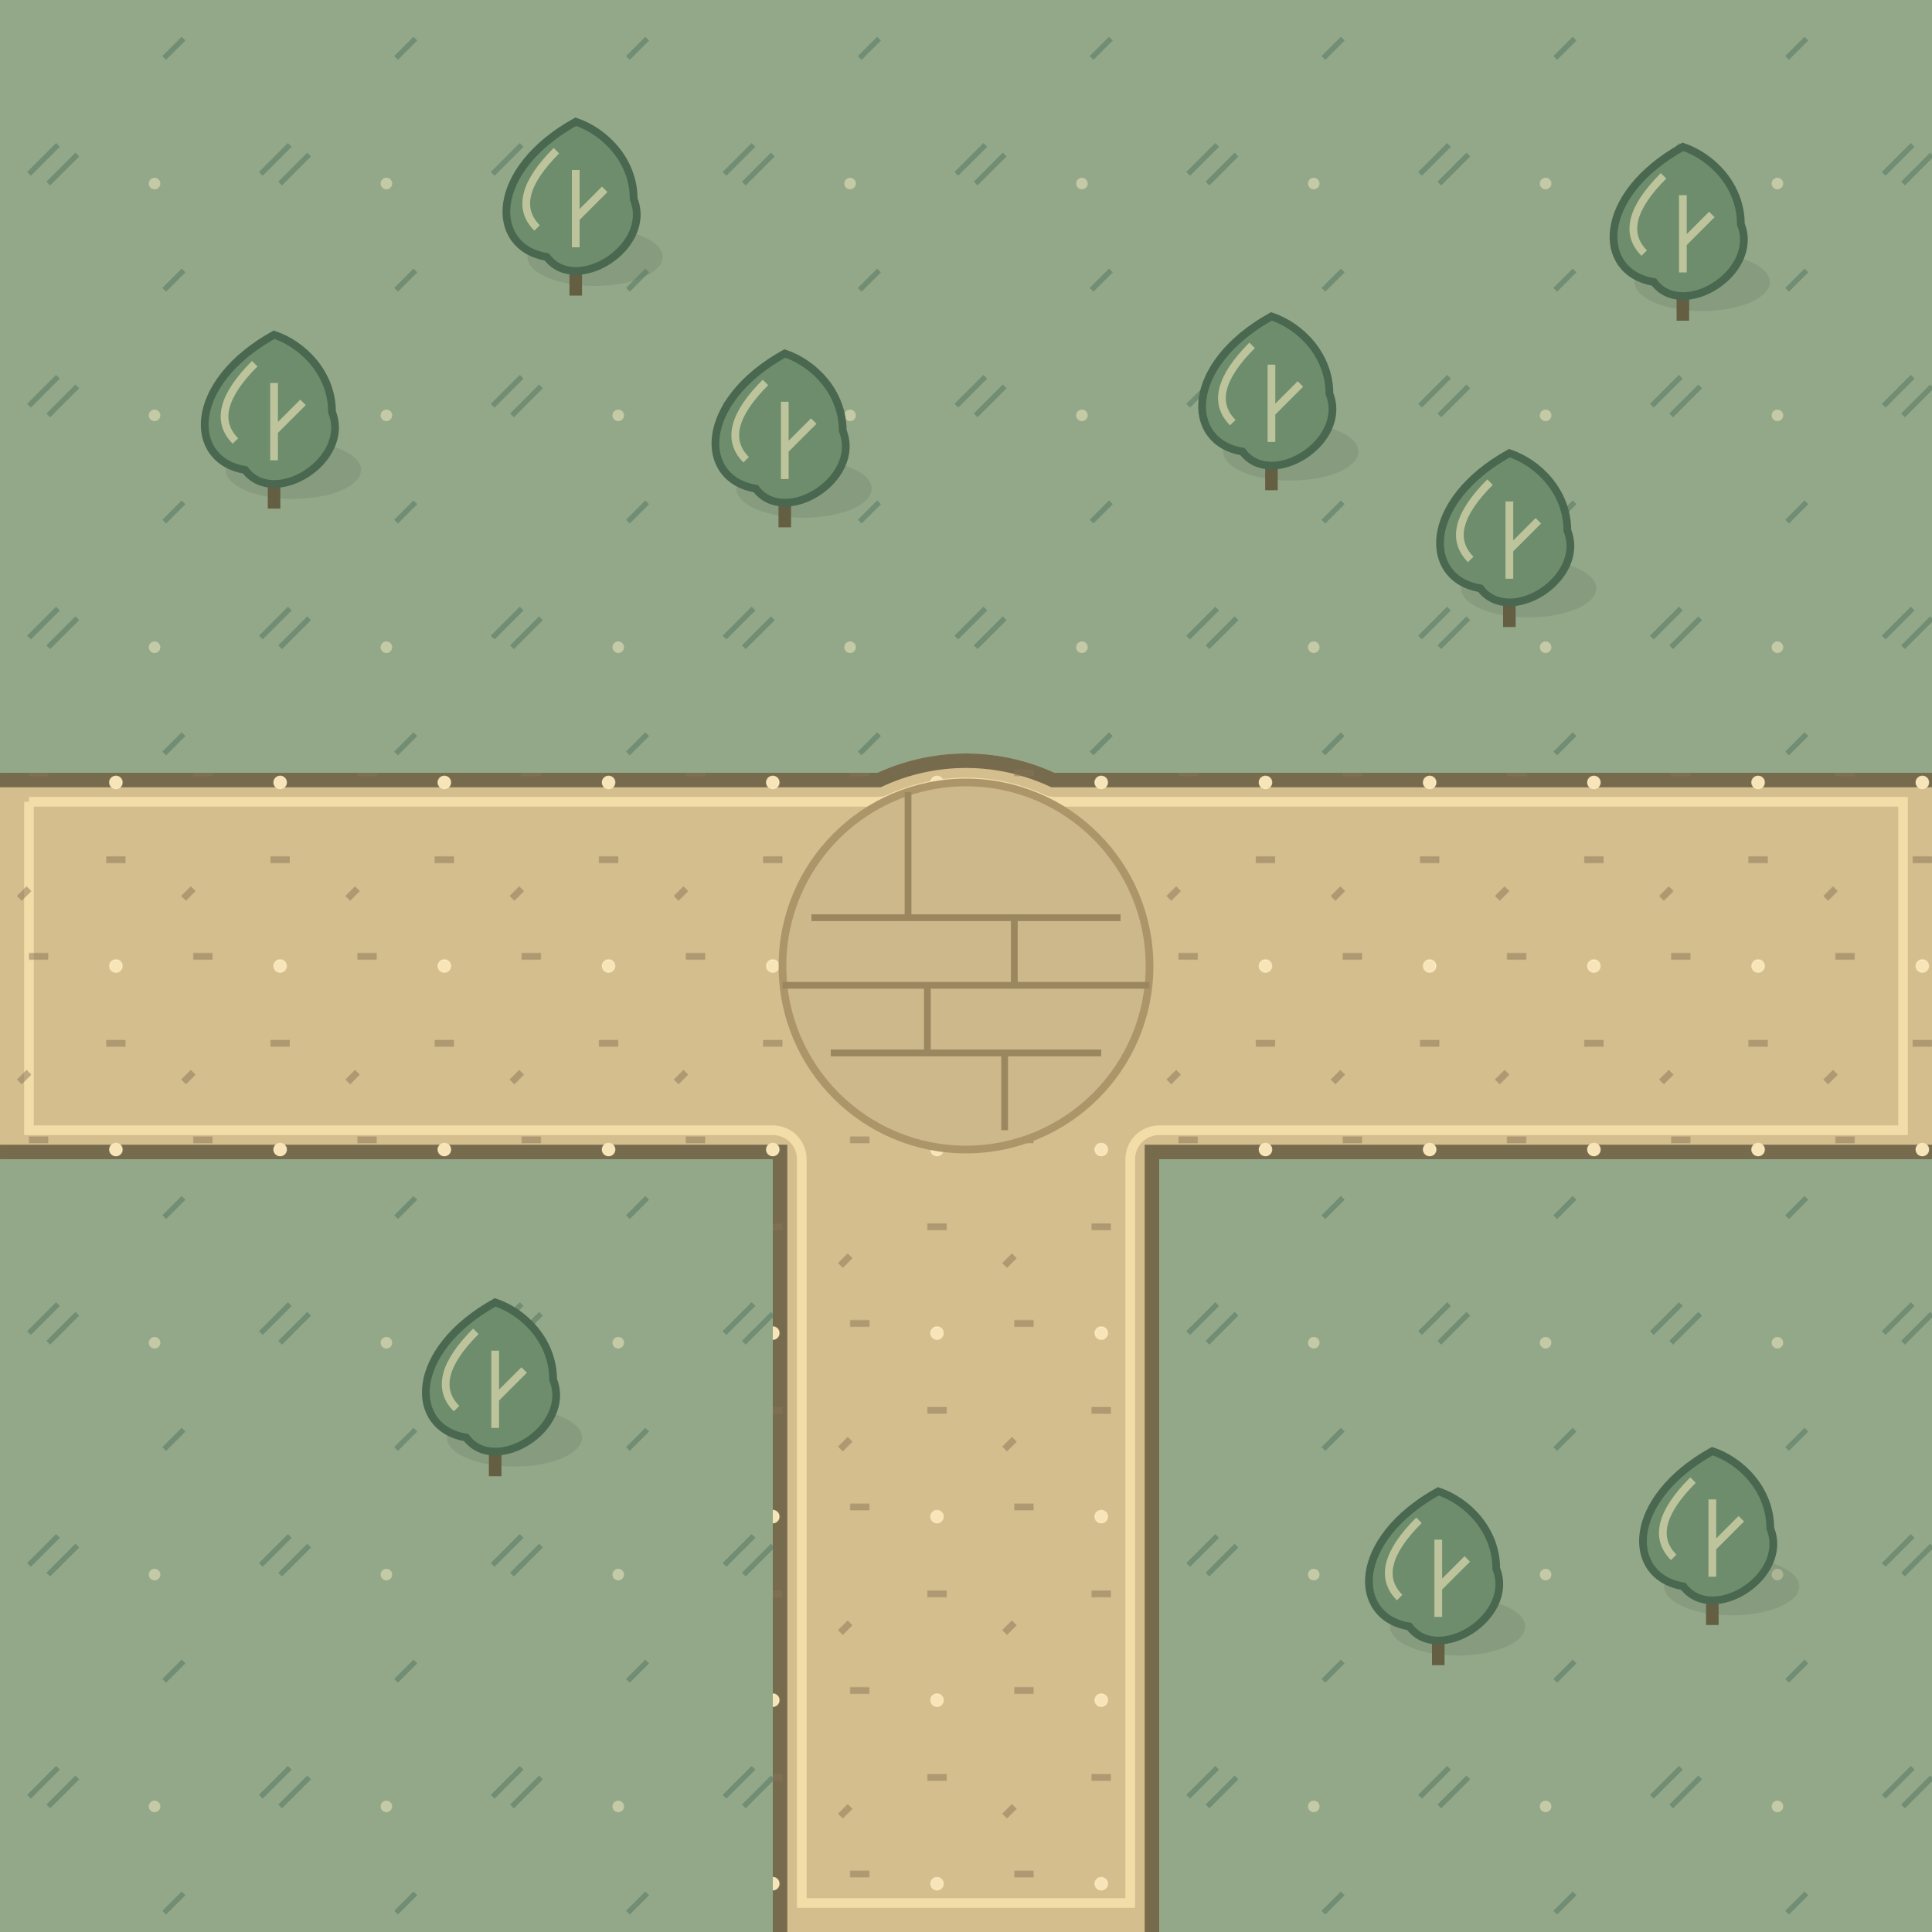
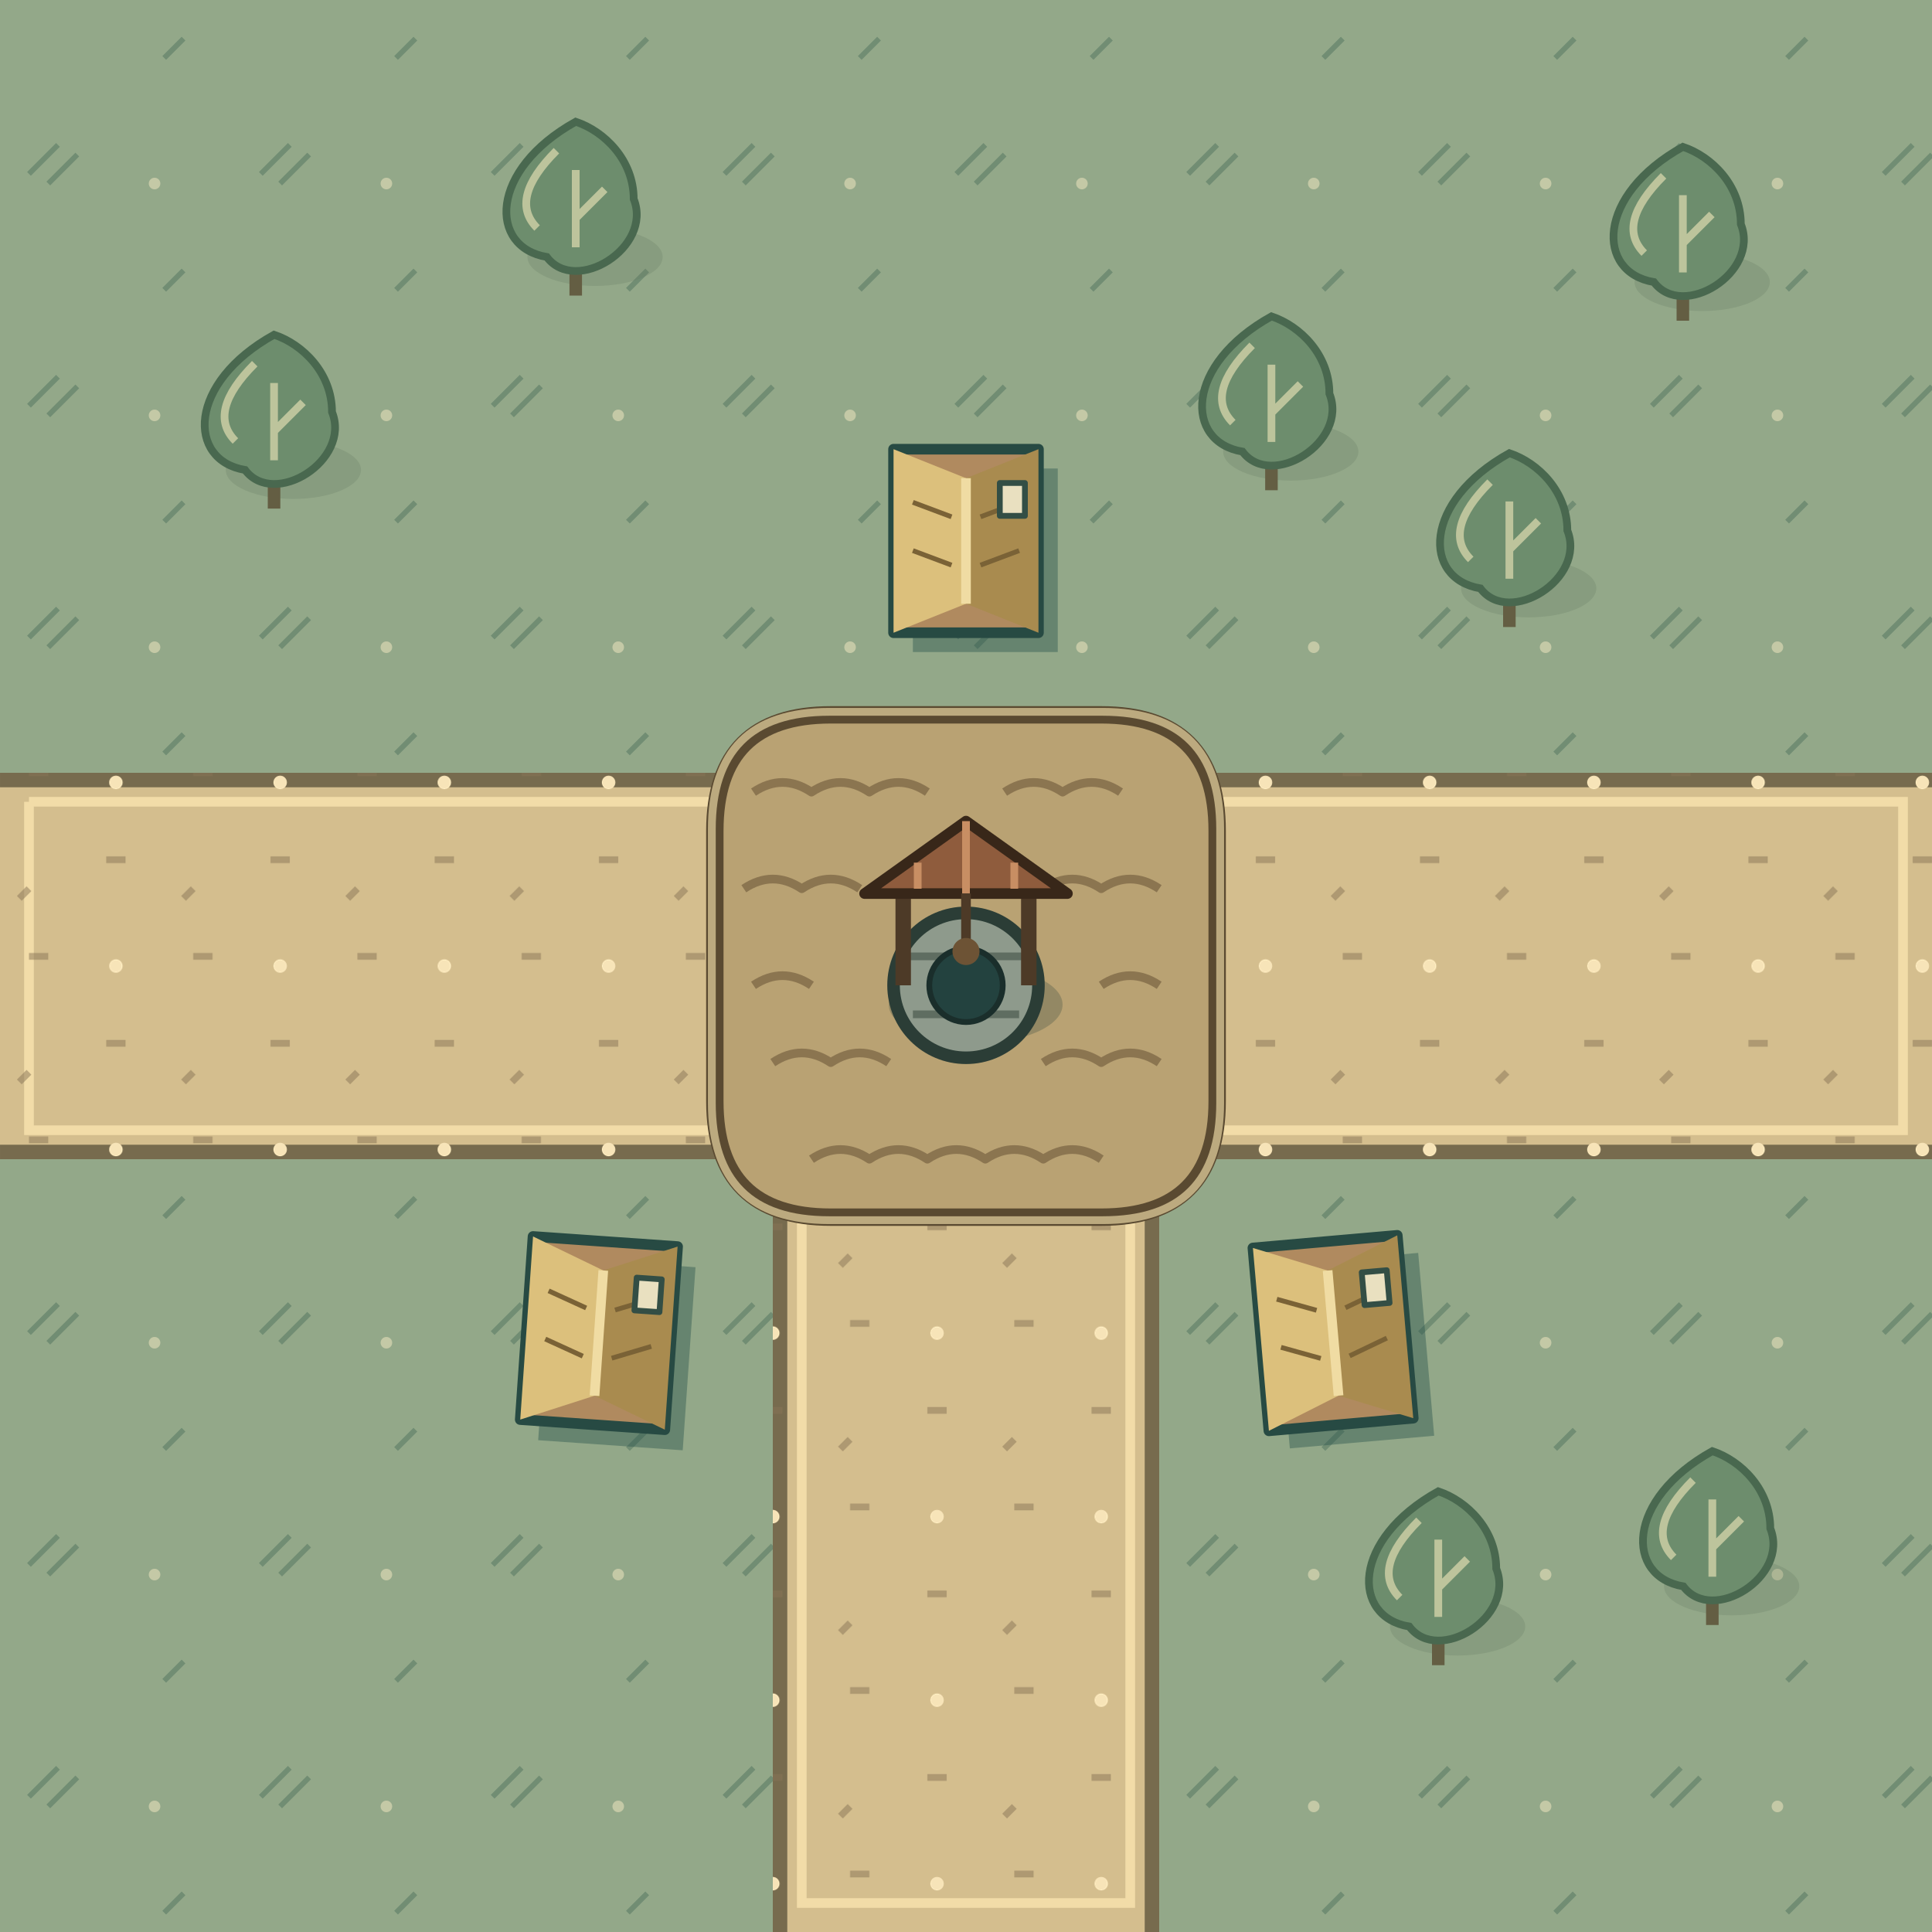
<svg xmlns="http://www.w3.org/2000/svg" width="200" height="200" viewBox="0 0 200 200">
  <defs>
    <pattern id="grass" width="24" height="24" patternUnits="userSpaceOnUse">
      <path d="M3,18 l3,-3 m-1,4 3,-3 M17,6 l2,-2" fill="none" stroke="#4f715d" stroke-width=".55" opacity=".5" />
      <circle cx="16" cy="19" r=".6" fill="#dfdab5" opacity=".65" />
    </pattern>
    <pattern id="stone" width="24" height="16" patternUnits="userSpaceOnUse">
      <path d="M0,0 H24 M0,8 H24 M12,0 V8 M0,8 V16 M24,8 V16" fill="none" stroke="#214e48" stroke-width=".55" opacity=".5" />
      <path d="M1,1 H23 M1,9 H11" stroke="#9bc1a1" stroke-width=".5" opacity=".45" />
    </pattern>
    <pattern id="hatch" width="5" height="5" patternUnits="userSpaceOnUse">
      <path d="M-1,1 L1,-1 M0,5 L5,0 M4,6 L6,4" stroke="#193e38" stroke-width=".65" opacity=".4" />
    </pattern>
    <pattern id="gravel" width="17" height="19" patternUnits="userSpaceOnUse">
      <path d="M3,4 h2 m6,9 h2 M2,17 l1,-1" stroke="#877455" stroke-width=".7" opacity=".5" />
      <circle cx="12" cy="5" r=".7" fill="#f7e4b8" />
    </pattern>
    <clipPath id="canvas">
      <rect width="200" height="200" />
    </clipPath>
    <clipPath id="road">
      <path d="M80.000,199.000 L80.000,200.000 L120.000,200.000 L120.000,199.000 L120.000,120.000 L199.000,120.000 L200.000,120.000 L200.000,80.000 L199.000,80.000 L109.165,80.000 L109.161,79.998 L108.915,79.887 L108.668,79.779 L108.419,79.675 L108.169,79.573 L107.918,79.474 L107.665,79.379 L107.412,79.286 L107.157,79.197 L106.901,79.110 L106.644,79.027 L106.386,78.947 L106.127,78.871 L105.868,78.797 L105.607,78.727 L105.346,78.659 L105.083,78.595 L104.820,78.535 L104.556,78.477 L104.292,78.423 L104.027,78.372 L103.761,78.324 L103.495,78.279 L103.228,78.238 L102.961,78.200 L102.693,78.165 L102.425,78.134 L102.156,78.106 L101.888,78.081 L101.618,78.060 L101.349,78.041 L101.079,78.026 L100.810,78.015 L100.540,78.007 L100.270,78.002 L100.000,78.000 L99.730,78.002 L99.460,78.007 L99.190,78.015 L98.921,78.026 L98.651,78.041 L98.382,78.060 L98.112,78.081 L97.844,78.106 L97.575,78.134 L97.307,78.165 L97.039,78.200 L96.772,78.238 L96.505,78.279 L96.239,78.324 L95.973,78.372 L95.708,78.423 L95.444,78.477 L95.180,78.535 L94.917,78.595 L94.654,78.659 L94.393,78.727 L94.132,78.797 L93.873,78.871 L93.614,78.947 L93.356,79.027 L93.099,79.110 L92.843,79.197 L92.588,79.286 L92.335,79.379 L92.082,79.474 L91.831,79.573 L91.581,79.675 L91.332,79.779 L91.085,79.887 L90.839,79.998 L90.835,80.000 L1.000,80.000 L0.000,80.000 L0.000,120.000 L1.000,120.000 L80.000,120.000 L80.000,199.000 Z" fill="white" />
    </clipPath>
  </defs>
  <g clip-path="url(#canvas)">
    <rect width="200" height="200" fill="#93a889" />
    <rect width="200" height="200" fill="url(#grass)" />
    <g transform="translate(28.37 43.65)">
      <ellipse cx="2" cy="5" rx="7" ry="3" fill="#62785e" opacity=".25" />
      <path d="M0,4 v5" stroke="#645e43" stroke-width="1.3" />
      <path d="M0,-9 C-9,-4 -9,4 -3,5 C0,9 8,4 6,-1 C6,-5 3,-8 0,-9Z" fill="#6d8d6d" stroke="#49684f" stroke-width=".8" />
      <path d="M-2,-6 Q-7,-1 -4,2 M0,-4 V4 M0,1 l3,-3" stroke="#bdc49c" stroke-width=".8" fill="none" />
    </g>
    <g transform="translate(131.62 41.75)">
      <ellipse cx="2" cy="5" rx="7" ry="3" fill="#62785e" opacity=".25" />
      <path d="M0,4 v5" stroke="#645e43" stroke-width="1.3" />
      <path d="M0,-9 C-9,-4 -9,4 -3,5 C0,9 8,4 6,-1 C6,-5 3,-8 0,-9Z" fill="#6d8d6d" stroke="#49684f" stroke-width=".8" />
      <path d="M-2,-6 Q-7,-1 -4,2 M0,-4 V4 M0,1 l3,-3" stroke="#bdc49c" stroke-width=".8" fill="none" />
    </g>
    <g transform="translate(177.26 159.22)">
      <ellipse cx="2" cy="5" rx="7" ry="3" fill="#62785e" opacity=".25" />
      <path d="M0,4 v5" stroke="#645e43" stroke-width="1.3" />
      <path d="M0,-9 C-9,-4 -9,4 -3,5 C0,9 8,4 6,-1 C6,-5 3,-8 0,-9Z" fill="#6d8d6d" stroke="#49684f" stroke-width=".8" />
      <path d="M-2,-6 Q-7,-1 -4,2 M0,-4 V4 M0,1 l3,-3" stroke="#bdc49c" stroke-width=".8" fill="none" />
    </g>
    <g transform="translate(156.25 55.91)">
      <ellipse cx="2" cy="5" rx="7" ry="3" fill="#62785e" opacity=".25" />
      <path d="M0,4 v5" stroke="#645e43" stroke-width="1.3" />
      <path d="M0,-9 C-9,-4 -9,4 -3,5 C0,9 8,4 6,-1 C6,-5 3,-8 0,-9Z" fill="#6d8d6d" stroke="#49684f" stroke-width=".8" />
      <path d="M-2,-6 Q-7,-1 -4,2 M0,-4 V4 M0,1 l3,-3" stroke="#bdc49c" stroke-width=".8" fill="none" />
    </g>
-     <g transform="translate(51.26 143.82)">
-       <ellipse cx="2" cy="5" rx="7" ry="3" fill="#62785e" opacity=".25" />
-       <path d="M0,4 v5" stroke="#645e43" stroke-width="1.3" />
-       <path d="M0,-9 C-9,-4 -9,4 -3,5 C0,9 8,4 6,-1 C6,-5 3,-8 0,-9Z" fill="#6d8d6d" stroke="#49684f" stroke-width=".8" />
-       <path d="M-2,-6 Q-7,-1 -4,2 M0,-4 V4 M0,1 l3,-3" stroke="#bdc49c" stroke-width=".8" fill="none" />
-     </g>
    <g transform="translate(148.89 163.38)">
      <ellipse cx="2" cy="5" rx="7" ry="3" fill="#62785e" opacity=".25" />
      <path d="M0,4 v5" stroke="#645e43" stroke-width="1.3" />
      <path d="M0,-9 C-9,-4 -9,4 -3,5 C0,9 8,4 6,-1 C6,-5 3,-8 0,-9Z" fill="#6d8d6d" stroke="#49684f" stroke-width=".8" />
      <path d="M-2,-6 Q-7,-1 -4,2 M0,-4 V4 M0,1 l3,-3" stroke="#bdc49c" stroke-width=".8" fill="none" />
    </g>
    <g transform="translate(59.60 21.60)">
      <ellipse cx="2" cy="5" rx="7" ry="3" fill="#62785e" opacity=".25" />
      <path d="M0,4 v5" stroke="#645e43" stroke-width="1.3" />
      <path d="M0,-9 C-9,-4 -9,4 -3,5 C0,9 8,4 6,-1 C6,-5 3,-8 0,-9Z" fill="#6d8d6d" stroke="#49684f" stroke-width=".8" />
      <path d="M-2,-6 Q-7,-1 -4,2 M0,-4 V4 M0,1 l3,-3" stroke="#bdc49c" stroke-width=".8" fill="none" />
    </g>
    <g transform="translate(174.21 24.20)">
      <ellipse cx="2" cy="5" rx="7" ry="3" fill="#62785e" opacity=".25" />
      <path d="M0,4 v5" stroke="#645e43" stroke-width="1.3" />
      <path d="M0,-9 C-9,-4 -9,4 -3,5 C0,9 8,4 6,-1 C6,-5 3,-8 0,-9Z" fill="#6d8d6d" stroke="#49684f" stroke-width=".8" />
      <path d="M-2,-6 Q-7,-1 -4,2 M0,-4 V4 M0,1 l3,-3" stroke="#bdc49c" stroke-width=".8" fill="none" />
    </g>
-     <g transform="translate(81.24 45.59)">
-       <ellipse cx="2" cy="5" rx="7" ry="3" fill="#62785e" opacity=".25" />
-       <path d="M0,4 v5" stroke="#645e43" stroke-width="1.3" />
-       <path d="M0,-9 C-9,-4 -9,4 -3,5 C0,9 8,4 6,-1 C6,-5 3,-8 0,-9Z" fill="#6d8d6d" stroke="#49684f" stroke-width=".8" />
-       <path d="M-2,-6 Q-7,-1 -4,2 M0,-4 V4 M0,1 l3,-3" stroke="#bdc49c" stroke-width=".8" fill="none" />
-     </g>
    <path d="M80.000,199.000 L80.000,200.000 L120.000,200.000 L120.000,199.000 L120.000,120.000 L199.000,120.000 L200.000,120.000 L200.000,80.000 L199.000,80.000 L109.165,80.000 L109.161,79.998 L108.915,79.887 L108.668,79.779 L108.419,79.675 L108.169,79.573 L107.918,79.474 L107.665,79.379 L107.412,79.286 L107.157,79.197 L106.901,79.110 L106.644,79.027 L106.386,78.947 L106.127,78.871 L105.868,78.797 L105.607,78.727 L105.346,78.659 L105.083,78.595 L104.820,78.535 L104.556,78.477 L104.292,78.423 L104.027,78.372 L103.761,78.324 L103.495,78.279 L103.228,78.238 L102.961,78.200 L102.693,78.165 L102.425,78.134 L102.156,78.106 L101.888,78.081 L101.618,78.060 L101.349,78.041 L101.079,78.026 L100.810,78.015 L100.540,78.007 L100.270,78.002 L100.000,78.000 L99.730,78.002 L99.460,78.007 L99.190,78.015 L98.921,78.026 L98.651,78.041 L98.382,78.060 L98.112,78.081 L97.844,78.106 L97.575,78.134 L97.307,78.165 L97.039,78.200 L96.772,78.238 L96.505,78.279 L96.239,78.324 L95.973,78.372 L95.708,78.423 L95.444,78.477 L95.180,78.535 L94.917,78.595 L94.654,78.659 L94.393,78.727 L94.132,78.797 L93.873,78.871 L93.614,78.947 L93.356,79.027 L93.099,79.110 L92.843,79.197 L92.588,79.286 L92.335,79.379 L92.082,79.474 L91.831,79.573 L91.581,79.675 L91.332,79.779 L91.085,79.887 L90.839,79.998 L90.835,80.000 L1.000,80.000 L0.000,80.000 L0.000,120.000 L1.000,120.000 L80.000,120.000 L80.000,199.000 Z" fill="#d4be8e" />
    <g clip-path="url(#road)">
      <path d="M80.000,199.000 L80.000,199.999 M120.000,199.999 L120.000,199.000 L120.000,120.000 L199.000,120.000 L199.999,120.000 M199.999,80.000 L199.000,80.000 L109.165,80.000 L109.161,79.998 L108.915,79.887 L108.668,79.779 L108.419,79.675 L108.169,79.573 L107.918,79.474 L107.665,79.379 L107.412,79.286 L107.157,79.197 L106.901,79.110 L106.644,79.027 L106.386,78.947 L106.127,78.871 L105.868,78.797 L105.607,78.727 L105.346,78.659 L105.083,78.595 L104.820,78.535 L104.556,78.477 L104.292,78.423 L104.027,78.372 L103.761,78.324 L103.495,78.279 L103.228,78.238 L102.961,78.200 L102.693,78.165 L102.425,78.134 L102.156,78.106 L101.888,78.081 L101.618,78.060 L101.349,78.041 L101.079,78.026 L100.810,78.015 L100.540,78.007 L100.270,78.002 L100.000,78.000 L99.730,78.002 L99.460,78.007 L99.190,78.015 L98.921,78.026 L98.651,78.041 L98.382,78.060 L98.112,78.081 L97.844,78.106 L97.575,78.134 L97.307,78.165 L97.039,78.200 L96.772,78.238 L96.505,78.279 L96.239,78.324 L95.973,78.372 L95.708,78.423 L95.444,78.477 L95.180,78.535 L94.917,78.595 L94.654,78.659 L94.393,78.727 L94.132,78.797 L93.873,78.871 L93.614,78.947 L93.356,79.027 L93.099,79.110 L92.843,79.197 L92.588,79.286 L92.335,79.379 L92.082,79.474 L91.831,79.573 L91.581,79.675 L91.332,79.779 L91.085,79.887 L90.839,79.998 L90.835,80.000 L1.000,80.000 L0.001,80.000 M0.001,120.000 L1.000,120.000 L80.000,120.000 L80.000,199.000" fill="none" stroke="#776b4e" stroke-width="3" />
      <path d="M3.000,83.000 L3.000,117.000 L80.000,117.000 L80.294,117.014 L80.585,117.058 L80.871,117.129 L81.148,117.228 L81.414,117.354 L81.667,117.506 L81.903,117.681 L82.121,117.879 L82.319,118.097 L82.494,118.333 L82.646,118.586 L82.772,118.852 L82.871,119.129 L82.942,119.415 L82.986,119.706 L83.000,120.000 L83.000,197.000 L117.000,197.000 L117.000,120.000 L117.014,119.706 L117.058,119.415 L117.129,119.129 L117.228,118.852 L117.354,118.586 L117.506,118.333 L117.681,118.097 L117.879,117.879 L118.097,117.681 L118.333,117.506 L118.586,117.354 L118.852,117.228 L119.129,117.129 L119.415,117.058 L119.706,117.014 L120.000,117.000 L197.000,117.000 L197.000,83.000 L109.165,83.000 L108.848,82.983 L108.534,82.933 L108.228,82.850 L107.932,82.735 L107.699,82.630 L107.486,82.537 L107.271,82.446 L107.055,82.358 L106.838,82.273 L106.620,82.191 L106.401,82.111 L106.181,82.034 L105.960,81.959 L105.738,81.887 L105.515,81.818 L105.292,81.752 L105.068,81.688 L104.842,81.628 L104.617,81.569 L104.390,81.514 L104.163,81.462 L103.935,81.412 L103.707,81.365 L103.478,81.321 L103.248,81.280 L103.018,81.241 L102.788,81.206 L102.557,81.173 L102.326,81.143 L102.094,81.116 L101.862,81.092 L101.630,81.070 L101.398,81.052 L101.165,81.036 L100.932,81.023 L100.699,81.013 L100.466,81.006 L100.233,81.001 L100.000,81.000 L99.767,81.001 L99.534,81.006 L99.301,81.013 L99.068,81.023 L98.835,81.036 L98.602,81.052 L98.370,81.070 L98.138,81.092 L97.906,81.116 L97.674,81.143 L97.443,81.173 L97.212,81.206 L96.982,81.241 L96.752,81.280 L96.522,81.321 L96.293,81.365 L96.065,81.412 L95.837,81.462 L95.610,81.514 L95.383,81.569 L95.158,81.628 L94.932,81.688 L94.708,81.752 L94.485,81.818 L94.262,81.887 L94.040,81.959 L93.819,82.034 L93.599,82.111 L93.380,82.191 L93.162,82.273 L92.945,82.358 L92.729,82.446 L92.514,82.537 L92.300,82.630 L92.071,82.733 L92.070,82.732 L91.798,82.841 L91.483,82.929 L91.161,82.982 L90.835,83.000 L3.000,83.000" fill="none" stroke="#f2dca8" stroke-width="1" />
      <rect width="200" height="200" fill="url(#gravel)" />
    </g>
-     <circle cx="100" cy="100" r="19" fill="#ccb88a" stroke="#ad956a" stroke-width=".8" />
-     <path d="M84,95 H116 M81,102 H119 M86,109 H114 M94,82 V95 M105,95 V102 M96,102 V109 M104,109 V117" stroke="#9b875f" stroke-width=".7" fill="none" />
+     <g id="village" stroke-linejoin="round">
+       <path d="M74,86 Q74,74 86,74 H114 Q126,74 126,86 V114 Q126,126 114,126 H86 Q74,126 74,114Z" fill="#b9a273" stroke="#5a4a31" stroke-width="1.8" />
+       <path d="M74,86 Q74,74 86,74 H114 Q126,74 126,86 V114 Q126,126 114,126 H86 Q74,126 74,114Z" fill="none" stroke="#e6d3a0" stroke-width=".8" transform="translate(-1.2 -1.2) scale(1.012)" opacity=".7" />
+       <path d="M78,82 q3,-2 6,0 q3,-2 6,0 q3,-2 6,0 M104,82 q3,-2 6,0 q3,-2 6,0 M77,92 q3,-2 6,0 q3,-2 6,0 M108,92 q3,-2 6,0 q3,-2 6,0 M78,102 q3,-2 6,0 M114,102 q3,-2 6,0 M80,110 q3,-2 6,0 q3,-2 6,0 M108,110 q3,-2 6,0 q3,-2 6,0 M84,120 q3,-2 6,0 q3,-2 6,0 q3,-2 6,0 q3,-2 6,0 q3,-2 6,0" stroke="#8b7550" stroke-width=".9" fill="none" />
+       <ellipse cx="101" cy="104" rx="9" ry="4" fill="#4e5a48" opacity=".35" />
+       <circle cx="100" cy="102" r="7.5" fill="#8e9a8c" stroke="#2b3d36" stroke-width="1.3" />
+       <path d="M93.5,99 H106.5 M94.5,105 H105.5" stroke="#5f6d61" stroke-width=".8" />
+       <circle cx="100" cy="102" r="3.8" fill="#23423f" stroke="#1a2e2b" stroke-width=".6" />
+       <path d="M93.5,102 V91 M106.5,102 V91" stroke="#4d3a27" stroke-width="1.6" />
+       <path d="M89.5,92.5 L100,85 L110.5,92.5Z" fill="#8f5c3d" stroke="#382719" stroke-width="1.1" />
+       <path d="M100,85 V92.5 M95,89.3 L95,92 M105,89.3 L105,92" stroke="#c88e63" stroke-width=".8" />
+       <path d="M100,92.5 V98" stroke="#4d3a27" stroke-width="1" />
+       <circle cx="100" cy="98.5" r="1.4" fill="#6d5335" />
+       <g transform="translate(100 56) rotate(0)" stroke-linejoin="round">
+         <path d="M-5.5,-7.5 h15 v19 h-15Z" fill="#224e48" opacity=".4" />
+         <rect x="-7.5" y="-9.5" width="15" height="19" fill="#b08a5f" stroke="#274a43" stroke-width="1.1" />
+         <path d="M-7.5,-9.5 L0,-6.5 V6.5 L-7.5,9.5Z" fill="#dcc07c" />
+         <path d="M7.5,-9.5 L0,-6.5 V6.5 L7.5,9.5Z" fill="#a98b4f" />
+         <path d="M0,-6.5V6.5" stroke="#f0dca3" stroke-width="1" />
+         <path d="M-5.5,-4 L-1.5,-2.5 M-5.5,1 L-1.5,2.5 M1.5,-2.5 L5.5,-4 M1.5,2.5 L5.5,1" stroke="#7a6236" stroke-width=".5" />
+         <rect x="3.5" y="-6" width="2.6" height="3.4" fill="#e9e0c0" stroke="#334e45" stroke-width=".6" />
+       </g>
+       <g transform="translate(62 138) rotate(4)" stroke-linejoin="round">
+         <path d="M-5.5,-7.5 h15 v19 h-15Z" fill="#224e48" opacity=".4" />
+         <rect x="-7.5" y="-9.5" width="15" height="19" fill="#b08a5f" stroke="#274a43" stroke-width="1.1" />
+         <path d="M-7.5,-9.5 L0,-6.5 V6.5 L-7.5,9.5Z" fill="#dcc07c" />
+         <path d="M7.5,-9.5 L0,-6.5 V6.5 L7.5,9.5Z" fill="#a98b4f" />
+         <path d="M0,-6.5V6.5" stroke="#f0dca3" stroke-width="1" />
+         <path d="M-5.5,-4 L-1.5,-2.5 M-5.5,1 L-1.5,2.5 M1.5,-2.5 L5.5,-4 M1.5,2.5 L5.5,1" stroke="#7a6236" stroke-width=".5" />
+         <rect x="3.5" y="-6" width="2.6" height="3.4" fill="#e9e0c0" stroke="#334e45" stroke-width=".6" />
+       </g>
+       <g transform="translate(138 138) rotate(-5)" stroke-linejoin="round">
+         <path d="M-5.5,-7.5 h15 v19 h-15Z" fill="#224e48" opacity=".4" />
+         <rect x="-7.5" y="-9.5" width="15" height="19" fill="#b08a5f" stroke="#274a43" stroke-width="1.1" />
+         <path d="M-7.5,-9.5 L0,-6.5 V6.5 L-7.5,9.5Z" fill="#dcc07c" />
+         <path d="M7.5,-9.5 L0,-6.5 V6.5 L7.5,9.5Z" fill="#a98b4f" />
+         <path d="M0,-6.5V6.5" stroke="#f0dca3" stroke-width="1" />
+         <path d="M-5.5,-4 L-1.5,-2.5 M-5.5,1 L-1.5,2.5 M1.5,-2.5 L5.5,-4 M1.5,2.5 L5.5,1" stroke="#7a6236" stroke-width=".5" />
+         <rect x="3.5" y="-6" width="2.6" height="3.4" fill="#e9e0c0" stroke="#334e45" stroke-width=".6" />
+       </g>
+     </g>
  </g>
</svg>
